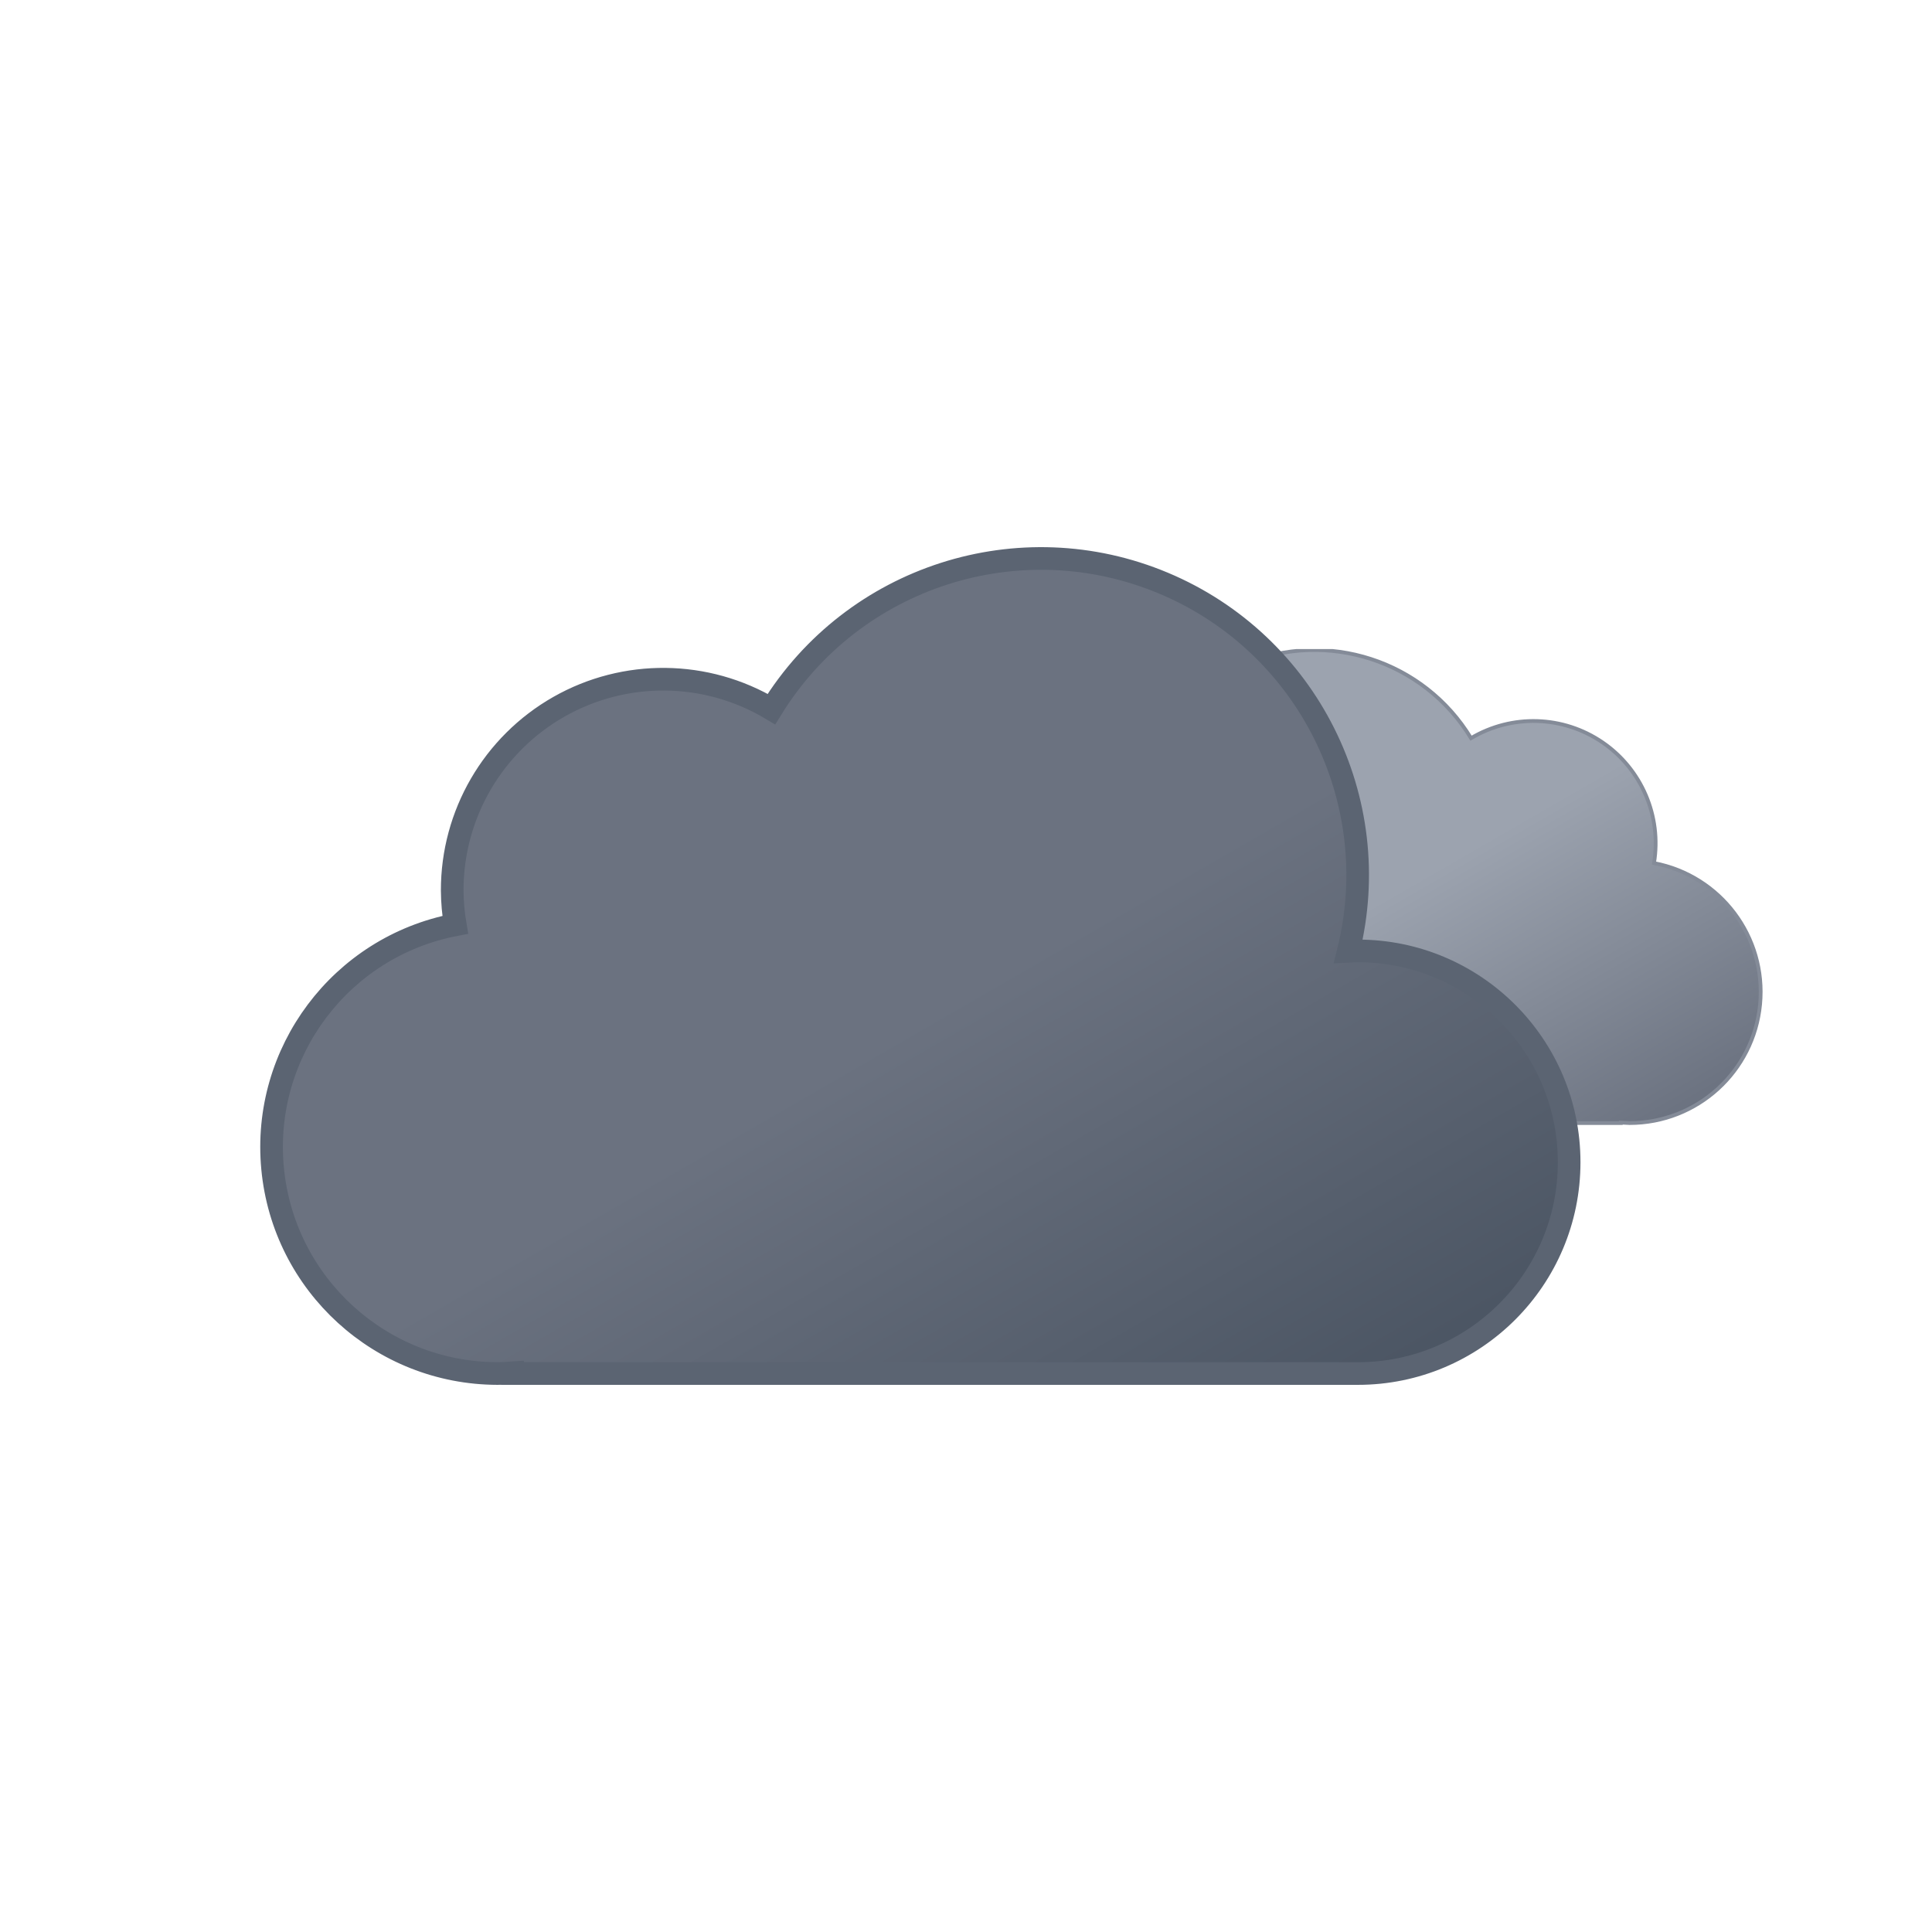
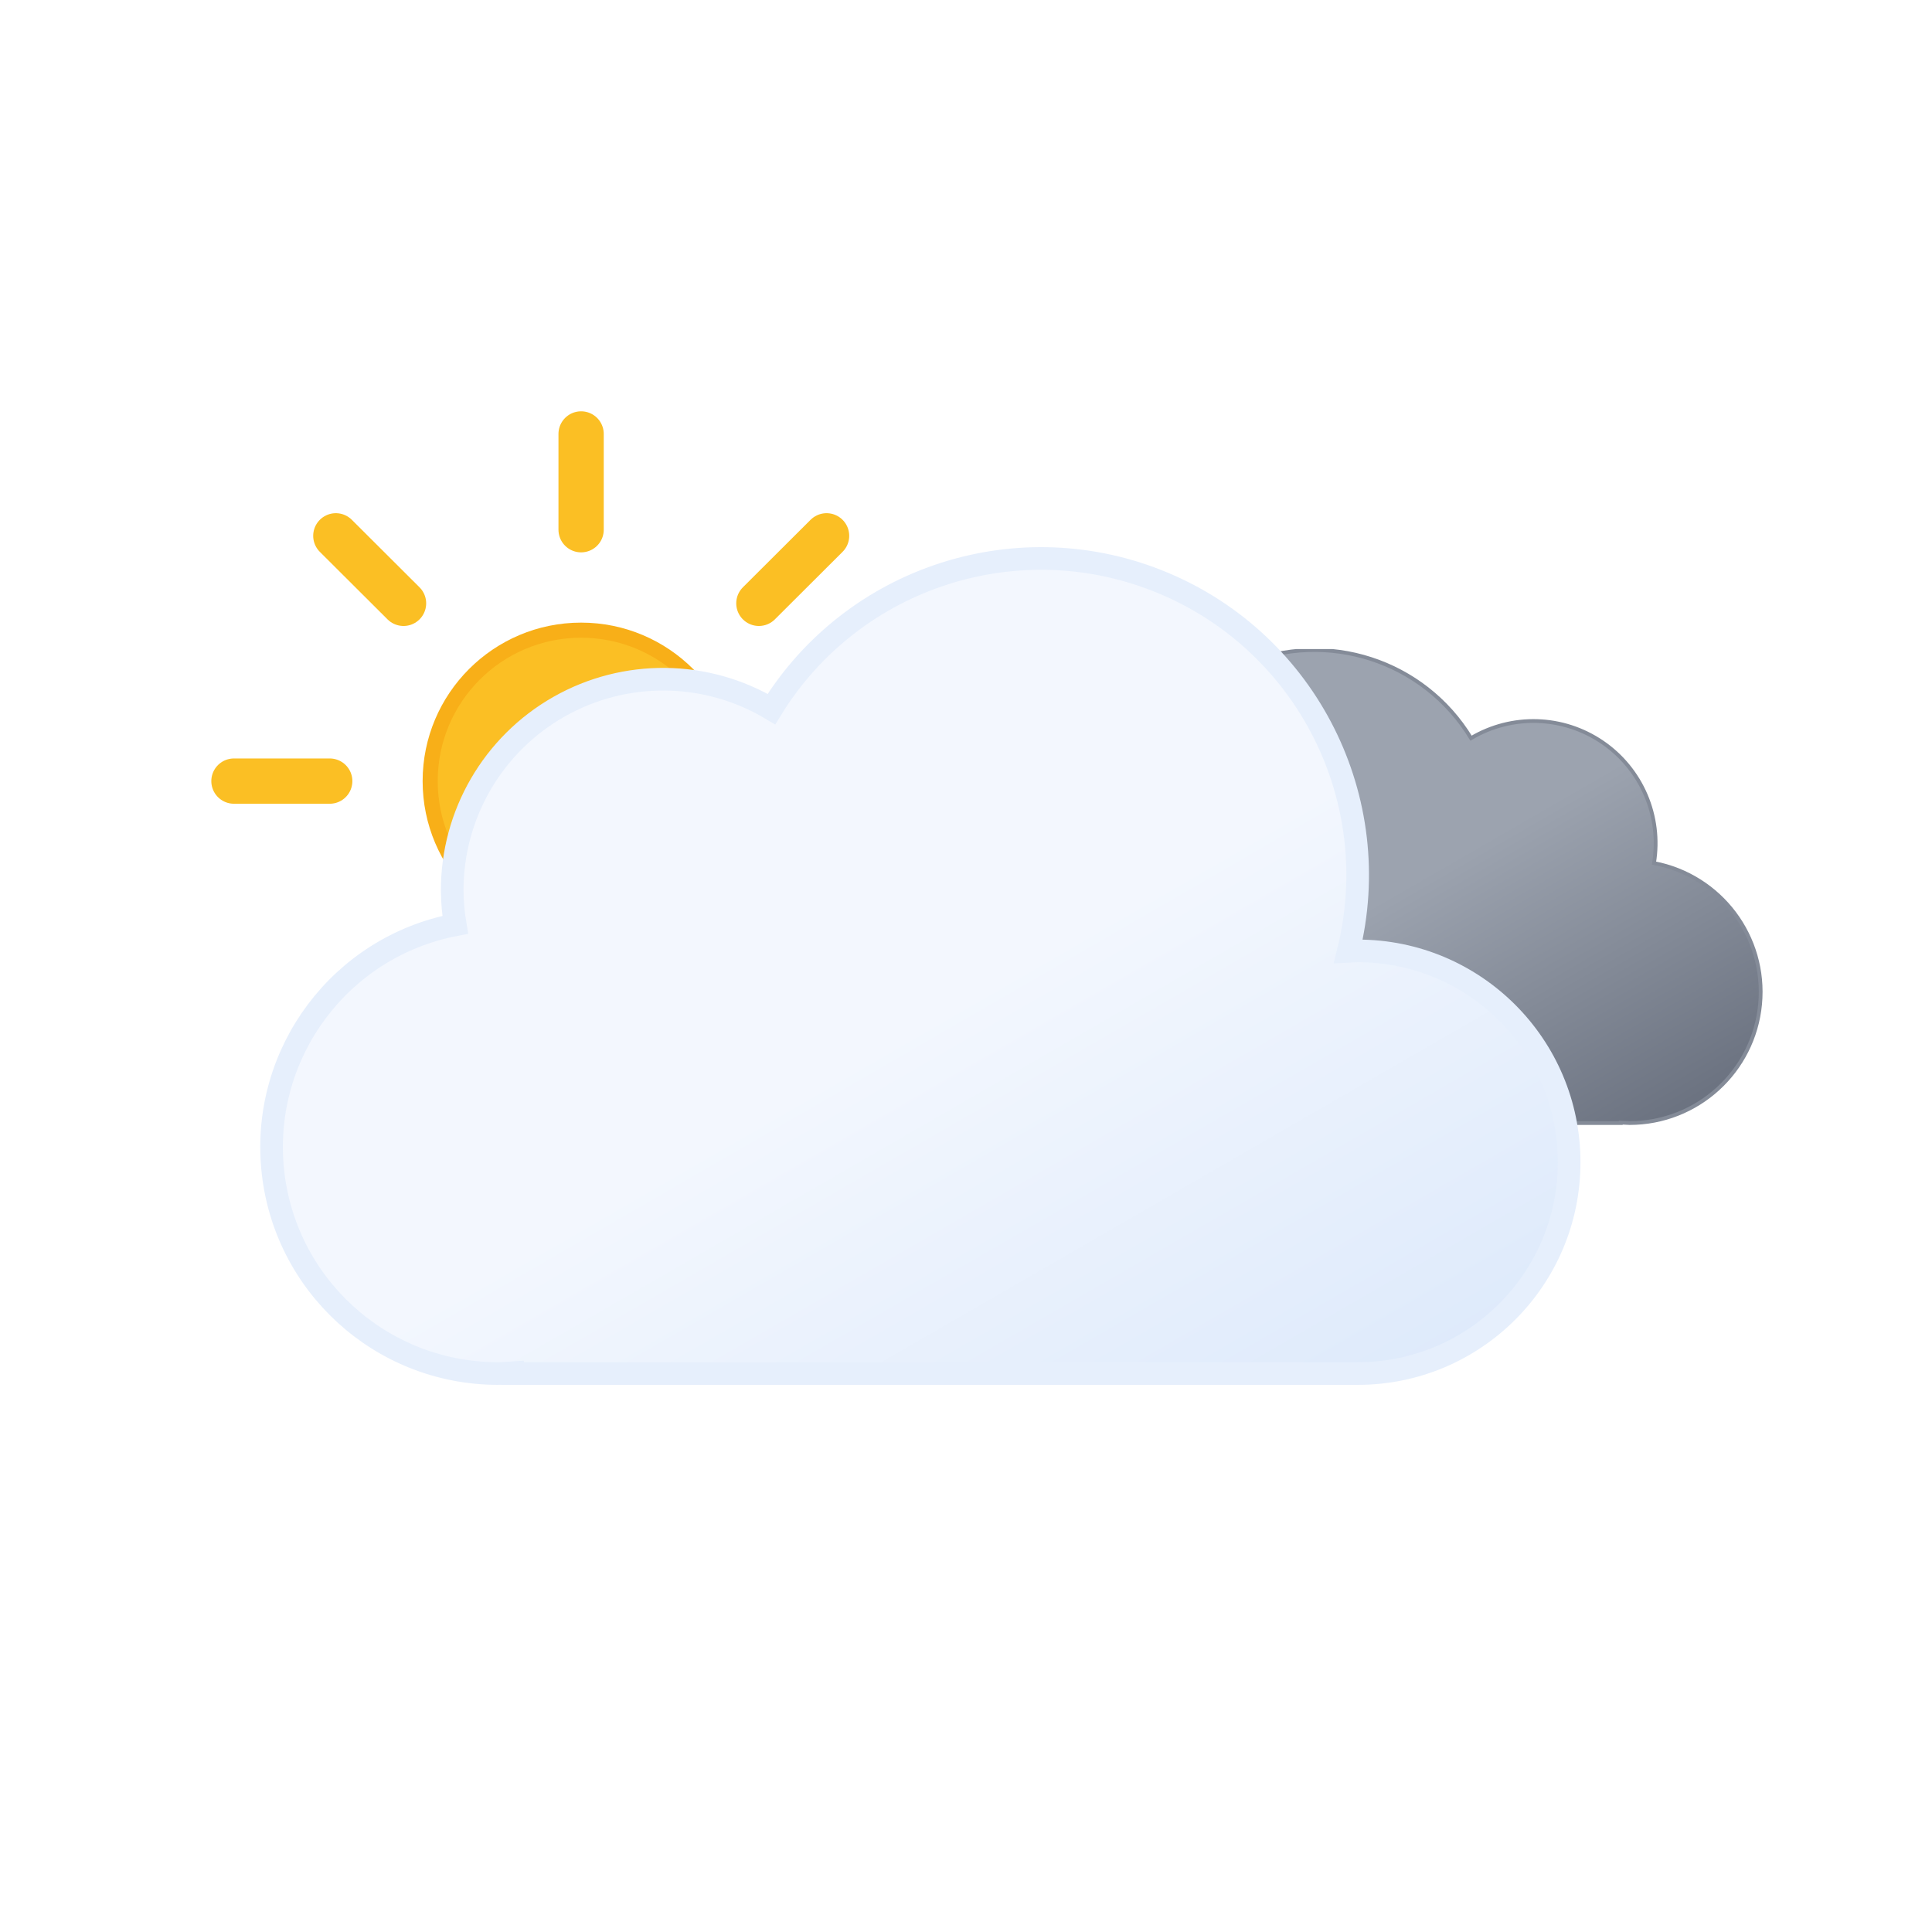
<svg xmlns="http://www.w3.org/2000/svg" xmlns:xlink="http://www.w3.org/1999/xlink" viewBox="0 0 512 512">
  <defs>
-     <linearGradient id="a" x1="52.74" y1="9.62" x2="133.36" y2="149.27" gradientUnits="userSpaceOnUse">
+     <linearGradient id="a" x1="99.45" y1="30.68" x2="232.64" y2="261.37" gradientUnits="userSpaceOnUse">
+       <stop offset="0" stop-color="#f3f7fe" />
+       <stop offset="0.45" stop-color="#f3f7fe" />
+       <stop offset="1" stop-color="#deeafb" />
+     </linearGradient>
+     <linearGradient id="b" x1="52.74" y1="9.62" x2="133.36" y2="149.27" gradientUnits="userSpaceOnUse">
      <stop offset="0" stop-color="#9ca3af" />
      <stop offset="0.45" stop-color="#9ca3af" />
      <stop offset="1" stop-color="#6b7280" />
    </linearGradient>
-     <linearGradient id="b" x1="99.45" y1="30.68" x2="232.64" y2="261.37" gradientUnits="userSpaceOnUse">
-       <stop offset="0" stop-color="#6b7280" />
-       <stop offset="0.45" stop-color="#6b7280" />
-       <stop offset="1" stop-color="#4b5563" />
+     <linearGradient id="c" x1="78" y1="63.35" x2="118" y2="132.65" gradientUnits="userSpaceOnUse">
+       <stop offset="0" stop-color="#fbbf24" />
+       <stop offset="0.45" stop-color="#fbbf24" />
+       <stop offset="1" stop-color="#f59e0b" />
    </linearGradient>
-     <symbol id="d" viewBox="0 0 200.26 126.12">
-       <path d="M.5,93.18a32.44,32.44,0,0,0,32.44,32.44H162.69v-.12c.77,0,1.53.12,2.31.12a34.75,34.75,0,0,0,6.49-68.89A32.38,32.38,0,0,0,123,23.62,48.58,48.58,0,0,0,34.4,60.81c-.49,0-1-.07-1.46-.07A32.44,32.44,0,0,0,.5,93.18Z" stroke="#848b98" stroke-miterlimit="10" fill="url(#a)" />
+     <symbol id="e" viewBox="0 0 196 196">
+       <circle cx="98" cy="98" r="40" stroke="#f8af18" stroke-miterlimit="10" stroke-width="4" fill="url(#c)" />
+       <path d="M98,31.38V6m0,184V164.62M145.11,50.89,163.05,33M33,163.05l17.94-17.94m0-94.22L33,33m130.1,130.1-17.94-17.94M6,98H31.38M190,98H164.62" fill="none" stroke="#fbbf24" stroke-linecap="round" stroke-miterlimit="10" stroke-width="12">
+         <animateTransform attributeName="transform" additive="sum" type="rotate" values="0 98 98; 45 98 98" dur="6s" repeatCount="indefinite" />
+       </path>
    </symbol>
-     <symbol id="e" viewBox="0 0 350 222">
-       <path d="M291,107c-.85,0-1.68.09-2.53.13A83.9,83.9,0,0,0,135.6,42.92,55.91,55.91,0,0,0,51,91a56.56,56.56,0,0,0,.8,9.08A60,60,0,0,0,63,219c1.35,0,2.67-.11,4-.2v.2H291a56,56,0,0,0,0-112Z" stroke="#5b6472" stroke-miterlimit="10" stroke-width="6" fill="url(#b)" />
+     <symbol id="g" viewBox="0 0 200.26 126.12">
+       <path d="M.5,93.18a32.44,32.44,0,0,0,32.44,32.44H162.69v-.12c.77,0,1.53.12,2.31.12a34.75,34.75,0,0,0,6.49-68.89A32.38,32.38,0,0,0,123,23.62,48.58,48.58,0,0,0,34.4,60.81c-.49,0-1-.07-1.46-.07A32.44,32.44,0,0,0,.5,93.18Z" stroke="#848b98" stroke-miterlimit="10" fill="url(#b)" />
    </symbol>
-     <symbol id="c" viewBox="0 0 398 222" overflow="visible">
-       <use width="200.26" height="126.12" transform="translate(198 27)" xlink:href="#d">
+     <symbol id="h" viewBox="0 0 350 222">
+       <path d="M291,107c-.85,0-1.68.09-2.53.13A83.9,83.9,0,0,0,135.6,42.92,55.91,55.91,0,0,0,51,91a56.56,56.56,0,0,0,.8,9.08A60,60,0,0,0,63,219c1.35,0,2.67-.11,4-.2v.2H291a56,56,0,0,0,0-112Z" stroke="#e6effc" stroke-miterlimit="10" stroke-width="6" fill="url(#a)" />
+     </symbol>
+     <symbol id="f" viewBox="0 0 398 222" overflow="visible">
+       <use width="200.26" height="126.12" transform="translate(198 27)" xlink:href="#g">
        <animateTransform attributeName="transform" additive="sum" type="translate" values="-9 0; 9 0; -9 0" dur="6s" repeatCount="indefinite" />
      </use>
-       <use width="350" height="222" xlink:href="#e">
+       <use width="350" height="222" xlink:href="#h">
        <animateTransform attributeName="transform" additive="sum" type="translate" values="-18 0; 18 0; -18 0" dur="6s" repeatCount="indefinite" />
      </use>
    </symbol>
+     <symbol id="d" viewBox="0 0 410.84 258" overflow="visible">
+       <use width="196" height="196" xlink:href="#e" />
+       <use width="398" height="222" transform="translate(12.84 36)" xlink:href="#f" />
+     </symbol>
  </defs>
-   <use width="398" height="222" transform="translate(68.84 145)" xlink:href="#c" />
+   <use width="410.84" height="258" transform="translate(56 109)" xlink:href="#d" />
</svg>
